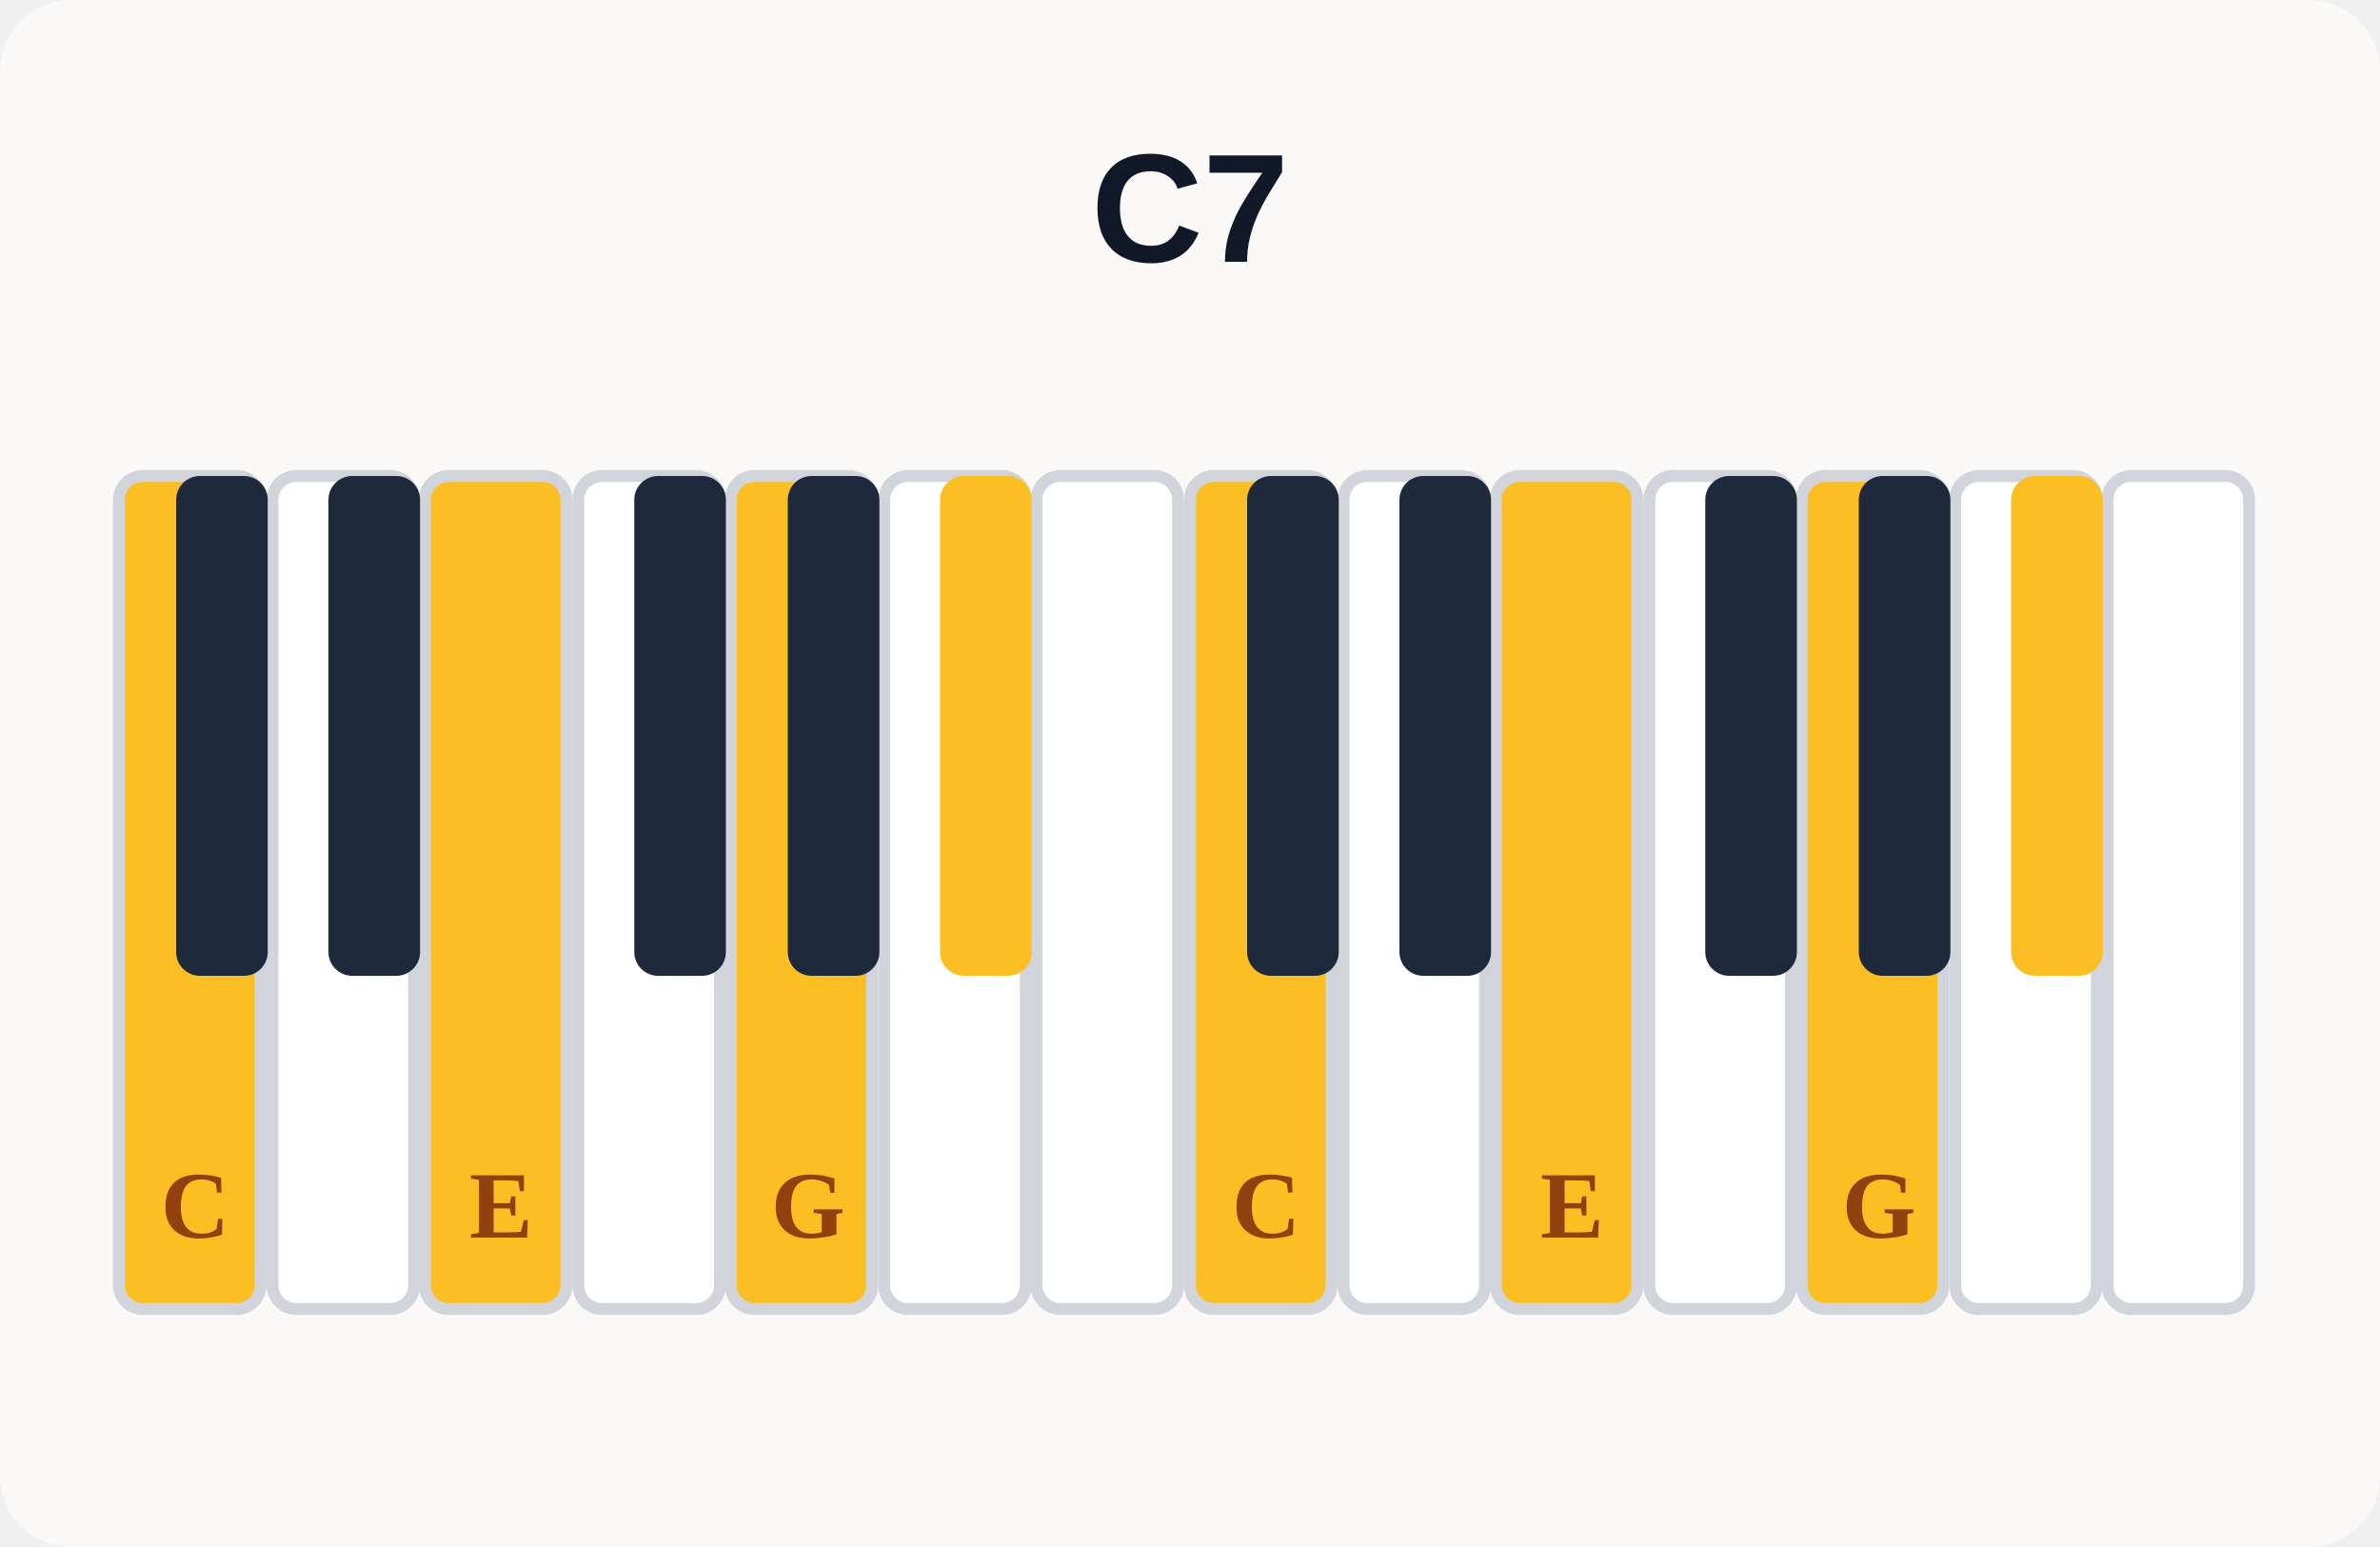
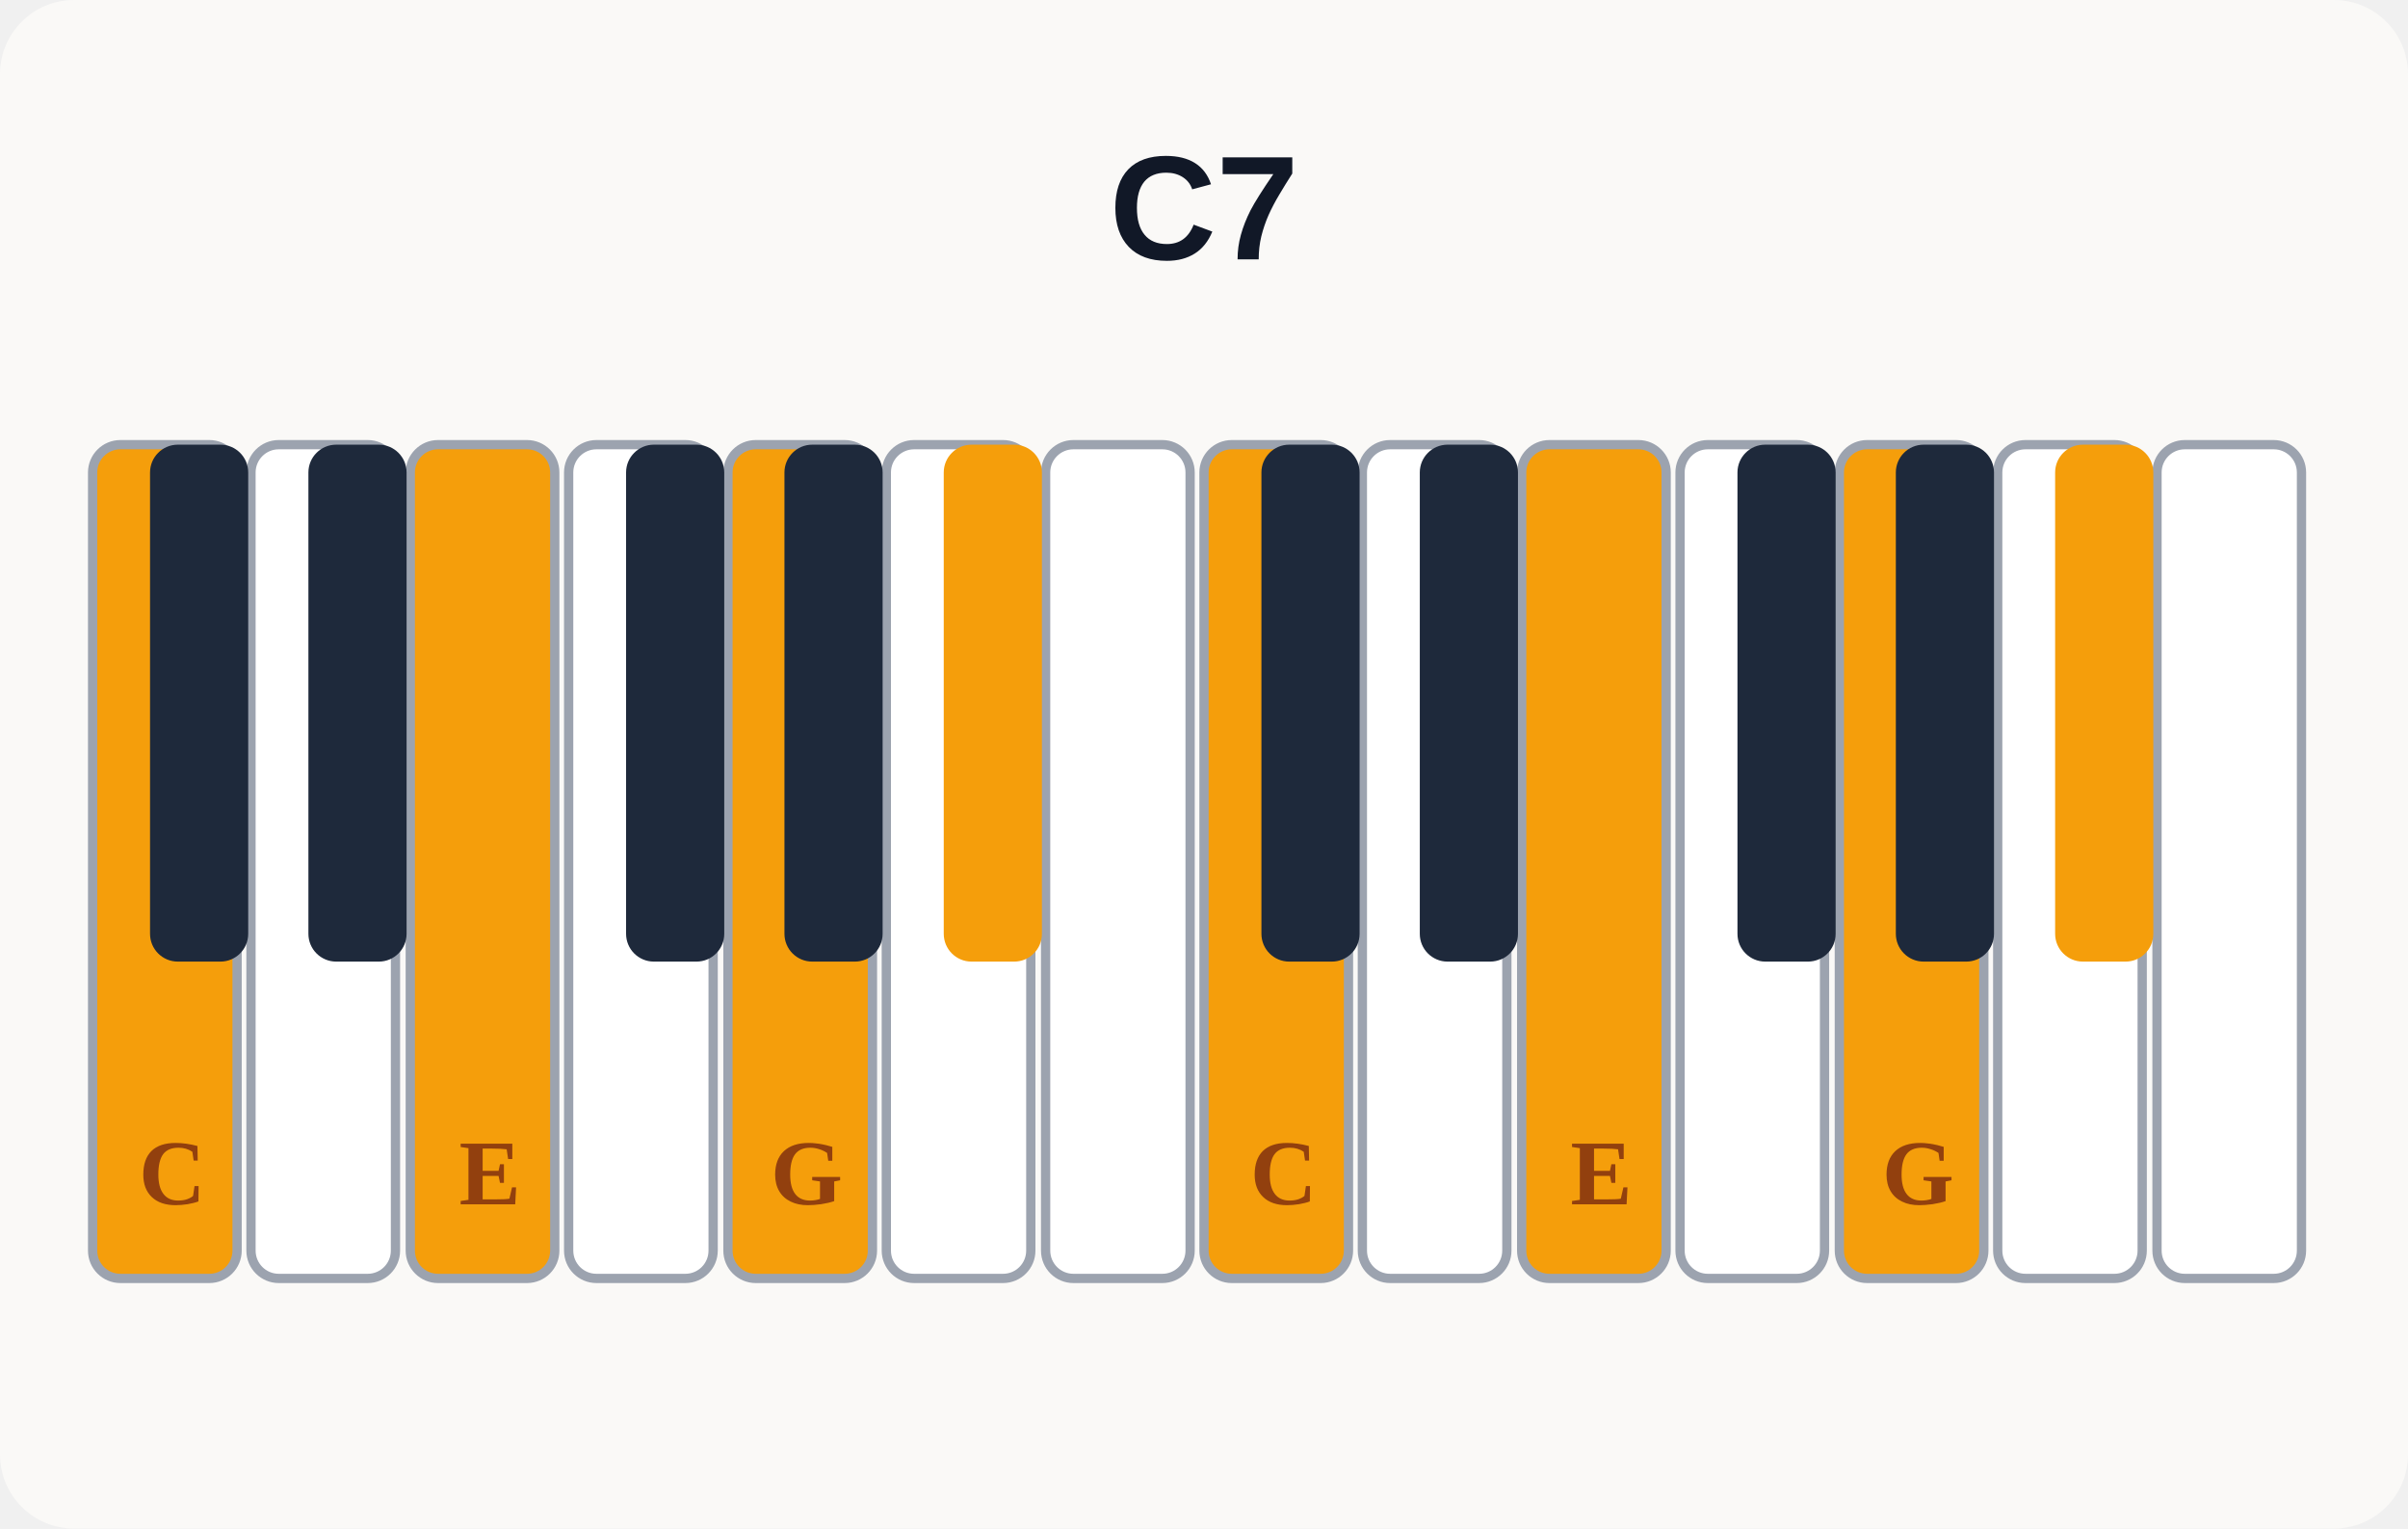
- <svg xmlns="http://www.w3.org/2000/svg" width="200" height="130" viewBox="0 0 200 130">
-   <rect width="200" height="130" fill="#faf9f7" rx="6" />
-   <text x="100" y="22" text-anchor="middle" font-family="Arial,sans-serif" font-size="13" font-weight="700" fill="#111827">C7</text>
-   <rect x="10.0" y="40" width="11.9" height="70" fill="#fbbf24" stroke="#d1d5db" stroke-width="1" rx="2" />
-   <text x="16.4" y="104" text-anchor="middle" font-size="8" fill="#92400e" font-weight="700">C</text>
-   <rect x="22.9" y="40" width="11.9" height="70" fill="white" stroke="#d1d5db" stroke-width="1" rx="2" />
-   <rect x="35.7" y="40" width="11.9" height="70" fill="#fbbf24" stroke="#d1d5db" stroke-width="1" rx="2" />
-   <text x="42.1" y="104" text-anchor="middle" font-size="8" fill="#92400e" font-weight="700">E</text>
-   <rect x="48.6" y="40" width="11.9" height="70" fill="white" stroke="#d1d5db" stroke-width="1" rx="2" />
-   <rect x="61.4" y="40" width="11.9" height="70" fill="#fbbf24" stroke="#d1d5db" stroke-width="1" rx="2" />
-   <text x="67.9" y="104" text-anchor="middle" font-size="8" fill="#92400e" font-weight="700">G</text>
-   <rect x="74.3" y="40" width="11.9" height="70" fill="white" stroke="#d1d5db" stroke-width="1" rx="2" />
-   <rect x="87.1" y="40" width="11.9" height="70" fill="white" stroke="#d1d5db" stroke-width="1" rx="2" />
-   <rect x="100.0" y="40" width="11.9" height="70" fill="#fbbf24" stroke="#d1d5db" stroke-width="1" rx="2" />
-   <text x="106.4" y="104" text-anchor="middle" font-size="8" fill="#92400e" font-weight="700">C</text>
-   <rect x="112.9" y="40" width="11.9" height="70" fill="white" stroke="#d1d5db" stroke-width="1" rx="2" />
-   <rect x="125.7" y="40" width="11.9" height="70" fill="#fbbf24" stroke="#d1d5db" stroke-width="1" rx="2" />
-   <text x="132.1" y="104" text-anchor="middle" font-size="8" fill="#92400e" font-weight="700">E</text>
-   <rect x="138.6" y="40" width="11.9" height="70" fill="white" stroke="#d1d5db" stroke-width="1" rx="2" />
-   <rect x="151.4" y="40" width="11.9" height="70" fill="#fbbf24" stroke="#d1d5db" stroke-width="1" rx="2" />
-   <text x="157.9" y="104" text-anchor="middle" font-size="8" fill="#92400e" font-weight="700">G</text>
-   <rect x="164.3" y="40" width="11.9" height="70" fill="white" stroke="#d1d5db" stroke-width="1" rx="2" />
-   <rect x="177.1" y="40" width="11.9" height="70" fill="white" stroke="#d1d5db" stroke-width="1" rx="2" />
-   <rect x="14.8" y="40" width="7.7" height="42.0" fill="#1e293b" rx="2" />
-   <rect x="27.6" y="40" width="7.7" height="42.0" fill="#1e293b" rx="2" />
-   <rect x="53.3" y="40" width="7.7" height="42.0" fill="#1e293b" rx="2" />
-   <rect x="66.2" y="40" width="7.7" height="42.0" fill="#1e293b" rx="2" />
-   <rect x="79.0" y="40" width="7.7" height="42.0" fill="#fbbf24" rx="2" />
-   <rect x="104.8" y="40" width="7.7" height="42.0" fill="#1e293b" rx="2" />
-   <rect x="117.6" y="40" width="7.7" height="42.0" fill="#1e293b" rx="2" />
-   <rect x="143.3" y="40" width="7.7" height="42.0" fill="#1e293b" rx="2" />
-   <rect x="156.2" y="40" width="7.7" height="42.0" fill="#1e293b" rx="2" />
-   <rect x="169.0" y="40" width="7.7" height="42.0" fill="#fbbf24" rx="2" />
+ <svg xmlns="http://www.w3.org/2000/svg" width="260" height="165" viewBox="0 0 260 165">
+   <rect width="260" height="165" fill="#faf9f7" rx="8" />
+   <text x="130" y="28" text-anchor="middle" font-family="Arial,sans-serif" font-size="16" font-weight="700" fill="#111827">C7</text>
+   <rect x="10.0" y="48" width="15.6" height="90" fill="#f59e0b" stroke="#9ca3af" stroke-width="1" rx="3" />
+   <text x="18.6" y="130" text-anchor="middle" font-size="10" fill="#92400e" font-weight="700">C</text>
+   <rect x="27.1" y="48" width="15.6" height="90" fill="white" stroke="#9ca3af" stroke-width="1" rx="3" />
+   <rect x="44.3" y="48" width="15.6" height="90" fill="#f59e0b" stroke="#9ca3af" stroke-width="1" rx="3" />
+   <text x="52.9" y="130" text-anchor="middle" font-size="10" fill="#92400e" font-weight="700">E</text>
+   <rect x="61.4" y="48" width="15.6" height="90" fill="white" stroke="#9ca3af" stroke-width="1" rx="3" />
+   <rect x="78.6" y="48" width="15.6" height="90" fill="#f59e0b" stroke="#9ca3af" stroke-width="1" rx="3" />
+   <text x="87.1" y="130" text-anchor="middle" font-size="10" fill="#92400e" font-weight="700">G</text>
+   <rect x="95.7" y="48" width="15.6" height="90" fill="white" stroke="#9ca3af" stroke-width="1" rx="3" />
+   <rect x="112.9" y="48" width="15.6" height="90" fill="white" stroke="#9ca3af" stroke-width="1" rx="3" />
+   <rect x="130.0" y="48" width="15.6" height="90" fill="#f59e0b" stroke="#9ca3af" stroke-width="1" rx="3" />
+   <text x="138.6" y="130" text-anchor="middle" font-size="10" fill="#92400e" font-weight="700">C</text>
+   <rect x="147.1" y="48" width="15.6" height="90" fill="white" stroke="#9ca3af" stroke-width="1" rx="3" />
+   <rect x="164.3" y="48" width="15.6" height="90" fill="#f59e0b" stroke="#9ca3af" stroke-width="1" rx="3" />
+   <text x="172.9" y="130" text-anchor="middle" font-size="10" fill="#92400e" font-weight="700">E</text>
+   <rect x="181.4" y="48" width="15.6" height="90" fill="white" stroke="#9ca3af" stroke-width="1" rx="3" />
+   <rect x="198.6" y="48" width="15.6" height="90" fill="#f59e0b" stroke="#9ca3af" stroke-width="1" rx="3" />
+   <text x="207.1" y="130" text-anchor="middle" font-size="10" fill="#92400e" font-weight="700">G</text>
+   <rect x="215.7" y="48" width="15.6" height="90" fill="white" stroke="#9ca3af" stroke-width="1" rx="3" />
+   <rect x="232.9" y="48" width="15.6" height="90" fill="white" stroke="#9ca3af" stroke-width="1" rx="3" />
+   <rect x="16.2" y="48" width="10.6" height="55.8" fill="#1e293b" rx="3" />
+   <rect x="33.3" y="48" width="10.6" height="55.8" fill="#1e293b" rx="3" />
+   <rect x="67.6" y="48" width="10.6" height="55.8" fill="#1e293b" rx="3" />
+   <rect x="84.7" y="48" width="10.6" height="55.8" fill="#1e293b" rx="3" />
+   <rect x="101.9" y="48" width="10.6" height="55.8" fill="#f59e0b" rx="3" />
+   <text x="107.2" y="98.8" text-anchor="middle" font-size="8" fill="white" font-weight="700" />
+   <rect x="136.2" y="48" width="10.6" height="55.8" fill="#1e293b" rx="3" />
+   <rect x="153.3" y="48" width="10.6" height="55.8" fill="#1e293b" rx="3" />
+   <rect x="187.6" y="48" width="10.6" height="55.8" fill="#1e293b" rx="3" />
+   <rect x="204.7" y="48" width="10.6" height="55.8" fill="#1e293b" rx="3" />
+   <rect x="221.9" y="48" width="10.6" height="55.8" fill="#f59e0b" rx="3" />
+   <text x="227.2" y="98.8" text-anchor="middle" font-size="8" fill="white" font-weight="700" />
</svg>
